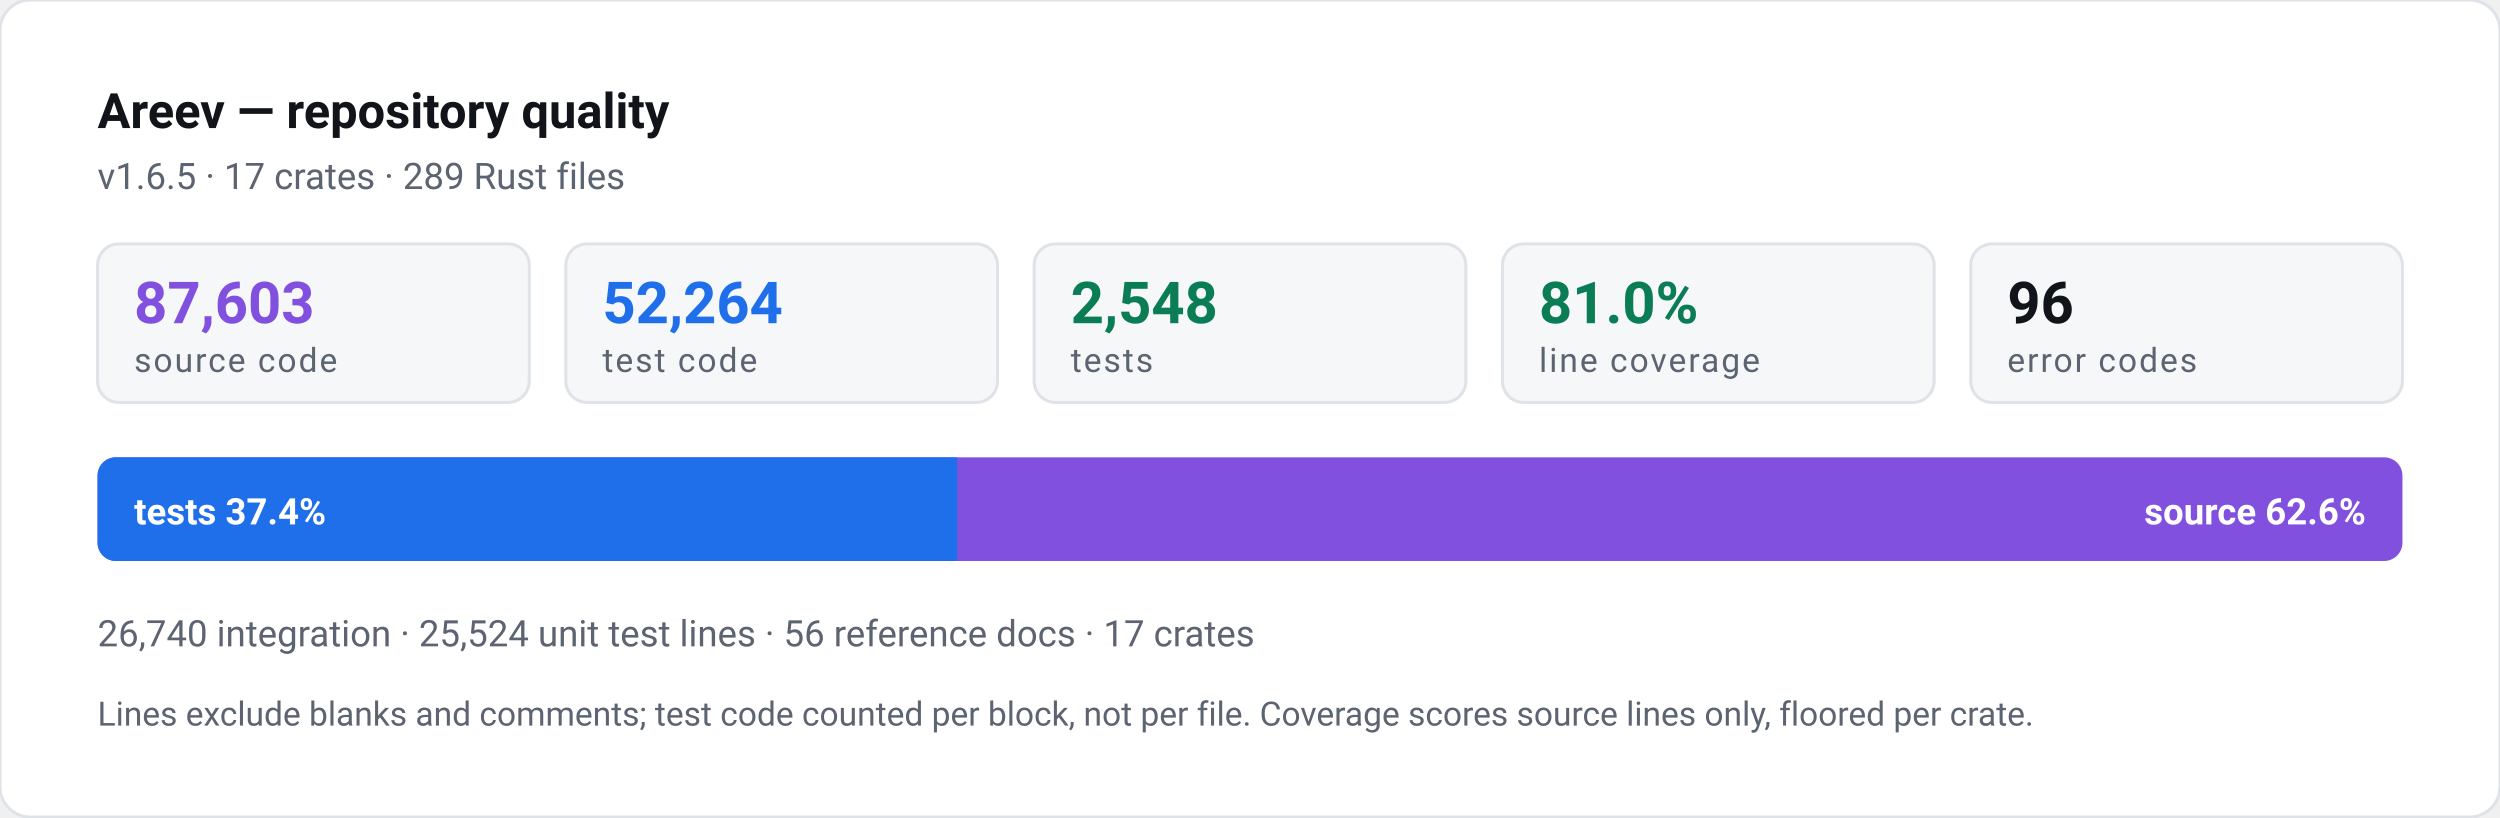
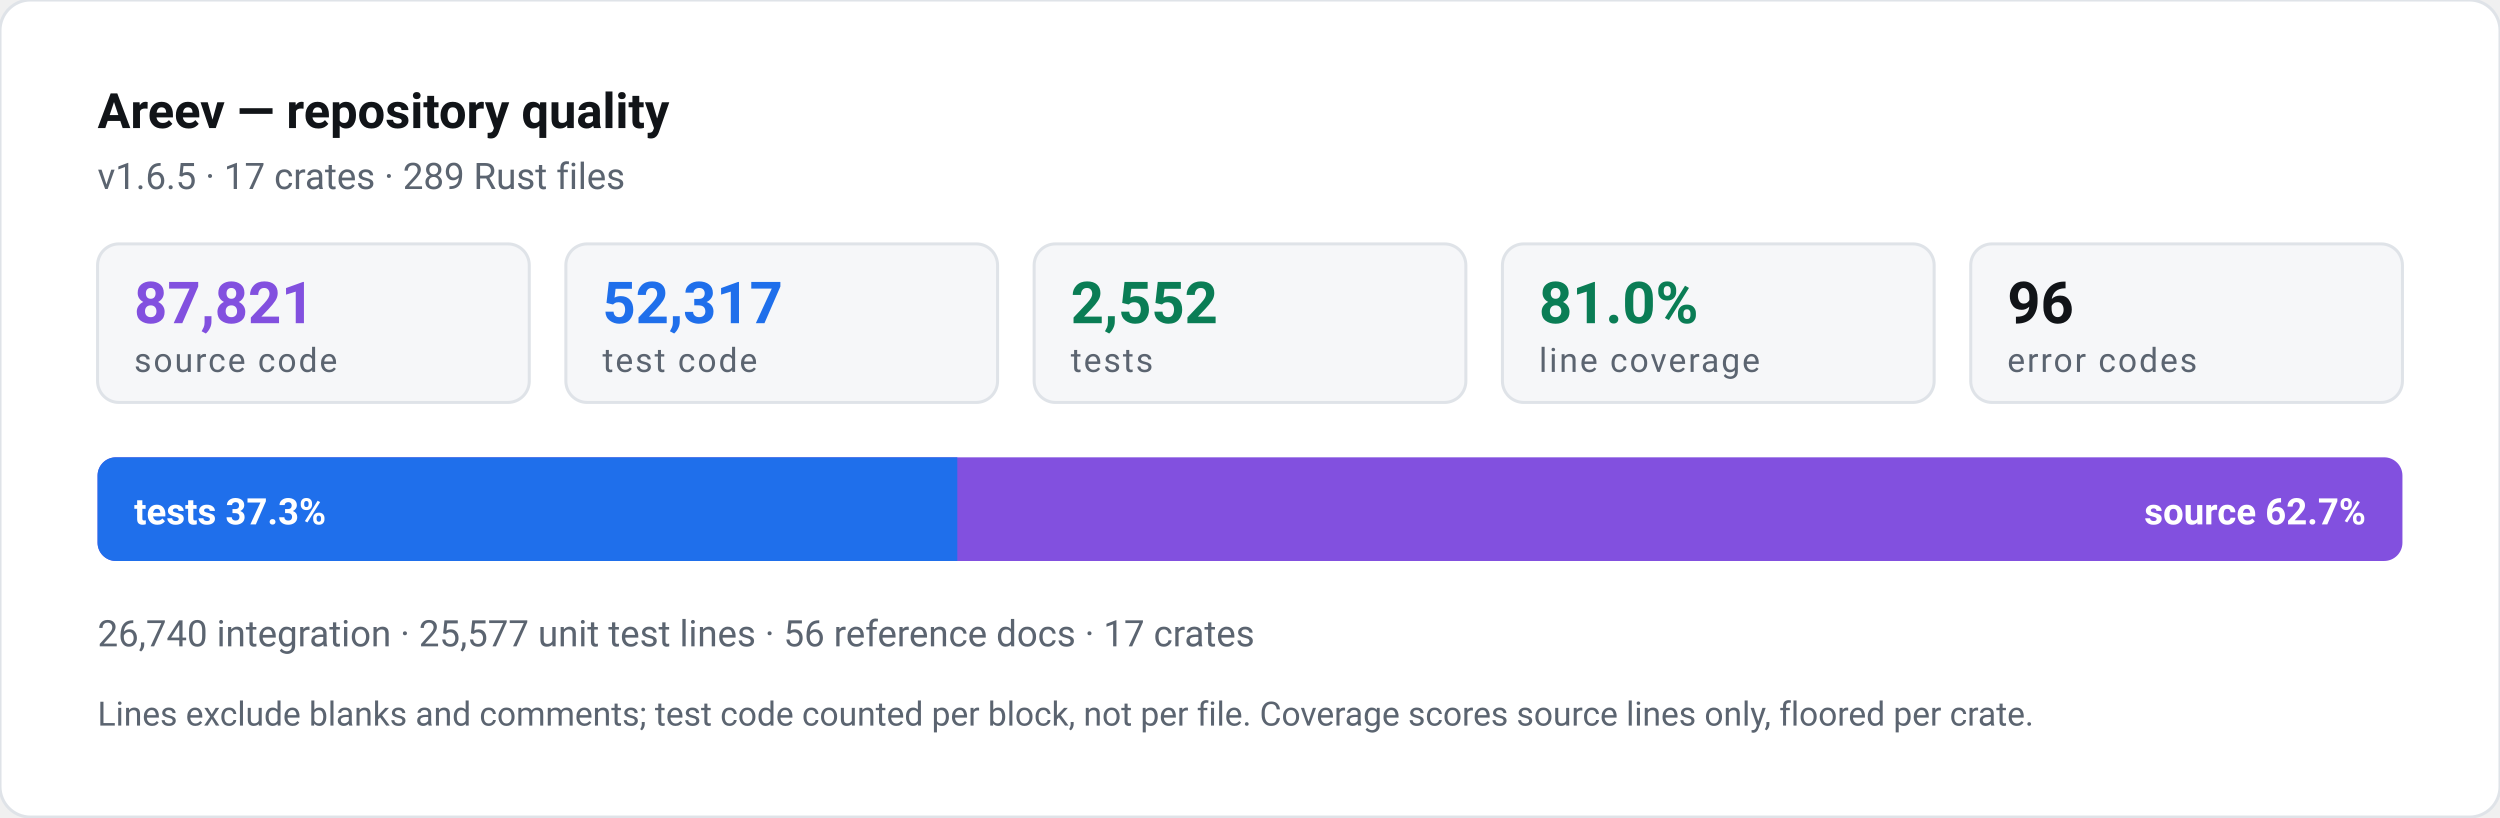
- <svg xmlns="http://www.w3.org/2000/svg" width="820" height="268" viewBox="0 0 820 268" role="img" aria-label="Areev repository quality: 52,264 lines of test code against 87,603 lines of source, 2,548 tests, 81.0% line coverage">
+ <svg xmlns="http://www.w3.org/2000/svg" width="820" height="268" viewBox="0 0 820 268" role="img" aria-label="Areev repository quality: 52,317 lines of test code against 87,821 lines of source, 2,552 tests, 81.0% line coverage">
  <style>text{font-family:ui-sans-serif,-apple-system,"Segoe UI",Roboto,Helvetica,Arial,sans-serif}.n{font-weight:700;font-variant-numeric:tabular-nums}.l{font-size:11px;letter-spacing:.06em;text-transform:uppercase}</style>
  <rect width="820" height="268" rx="10" fill="#ffffff" stroke="#dfe3e8" />
  <text x="32" y="42" class="n" font-size="16" fill="#111418">Areev — repository quality</text>
  <text x="32" y="62" font-size="12" fill="#5b6470">v1.6.5 · 17 crates · 289 Rust files</text>
  <rect x="32.0" y="80" width="141.6" height="52" rx="7" fill="#f6f7f9" stroke="#dfe3e8" />
-   <text x="44.0" y="106" class="n" font-size="19" fill="#8250df">87,603</text>
+   <text x="44.0" y="106" class="n" font-size="19" fill="#8250df">87,821</text>
  <text x="44.0" y="122" class="l" fill="#5b6470">source code</text>
  <rect x="185.6" y="80" width="141.6" height="52" rx="7" fill="#f6f7f9" stroke="#dfe3e8" />
-   <text x="197.6" y="106" class="n" font-size="19" fill="#1f6feb">52,264</text>
+   <text x="197.6" y="106" class="n" font-size="19" fill="#1f6feb">52,317</text>
  <text x="197.6" y="122" class="l" fill="#5b6470">test code</text>
  <rect x="339.2" y="80" width="141.6" height="52" rx="7" fill="#f6f7f9" stroke="#dfe3e8" />
-   <text x="351.2" y="106" class="n" font-size="19" fill="#0a7d55">2,548</text>
+   <text x="351.2" y="106" class="n" font-size="19" fill="#0a7d55">2,552</text>
  <text x="351.2" y="122" class="l" fill="#5b6470">tests</text>
  <rect x="492.8" y="80" width="141.6" height="52" rx="7" fill="#f6f7f9" stroke="#dfe3e8" />
  <text x="504.8" y="106" class="n" font-size="19" fill="#0a7d55">81.0%</text>
  <text x="504.8" y="122" class="l" fill="#5b6470">line coverage</text>
  <rect x="646.4" y="80" width="141.6" height="52" rx="7" fill="#f6f7f9" stroke="#dfe3e8" />
  <text x="658.4" y="106" class="n" font-size="19" fill="#111418">96</text>
  <text x="658.4" y="122" class="l" fill="#5b6470">error codes</text>
  <rect x="32" y="150" width="756" height="34" rx="6" fill="#8250df" />
  <path d="M32 156a6 6 0 0 1 6-6h276v34h-276a6 6 0 0 1-6-6z" fill="#1f6feb" />
-   <text x="44" y="172" class="n" font-size="12" fill="#ffffff">tests 37.4%</text>
-   <text x="776" y="172" class="n" font-size="12" fill="#ffffff" text-anchor="end">source 62.6%</text>
-   <text x="32" y="212" font-size="12" fill="#5b6470">26,740 integration · 25,524 unit test lines · 56 reference docs · 17 crates</text>
+   <text x="44" y="172" class="n" font-size="12" fill="#ffffff">tests 37.3%</text>
+   <text x="776" y="172" class="n" font-size="12" fill="#ffffff" text-anchor="end">source 62.7%</text>
+   <text x="32" y="212" font-size="12" fill="#5b6470">26,740 integration · 25,577 unit test lines · 56 reference docs · 17 crates</text>
  <text x="32" y="238" font-size="11" fill="#5b6470">Lines exclude blanks and comments; test code counted per block, not per file. Coverage scores source lines only, floored per crate.</text>
</svg>
